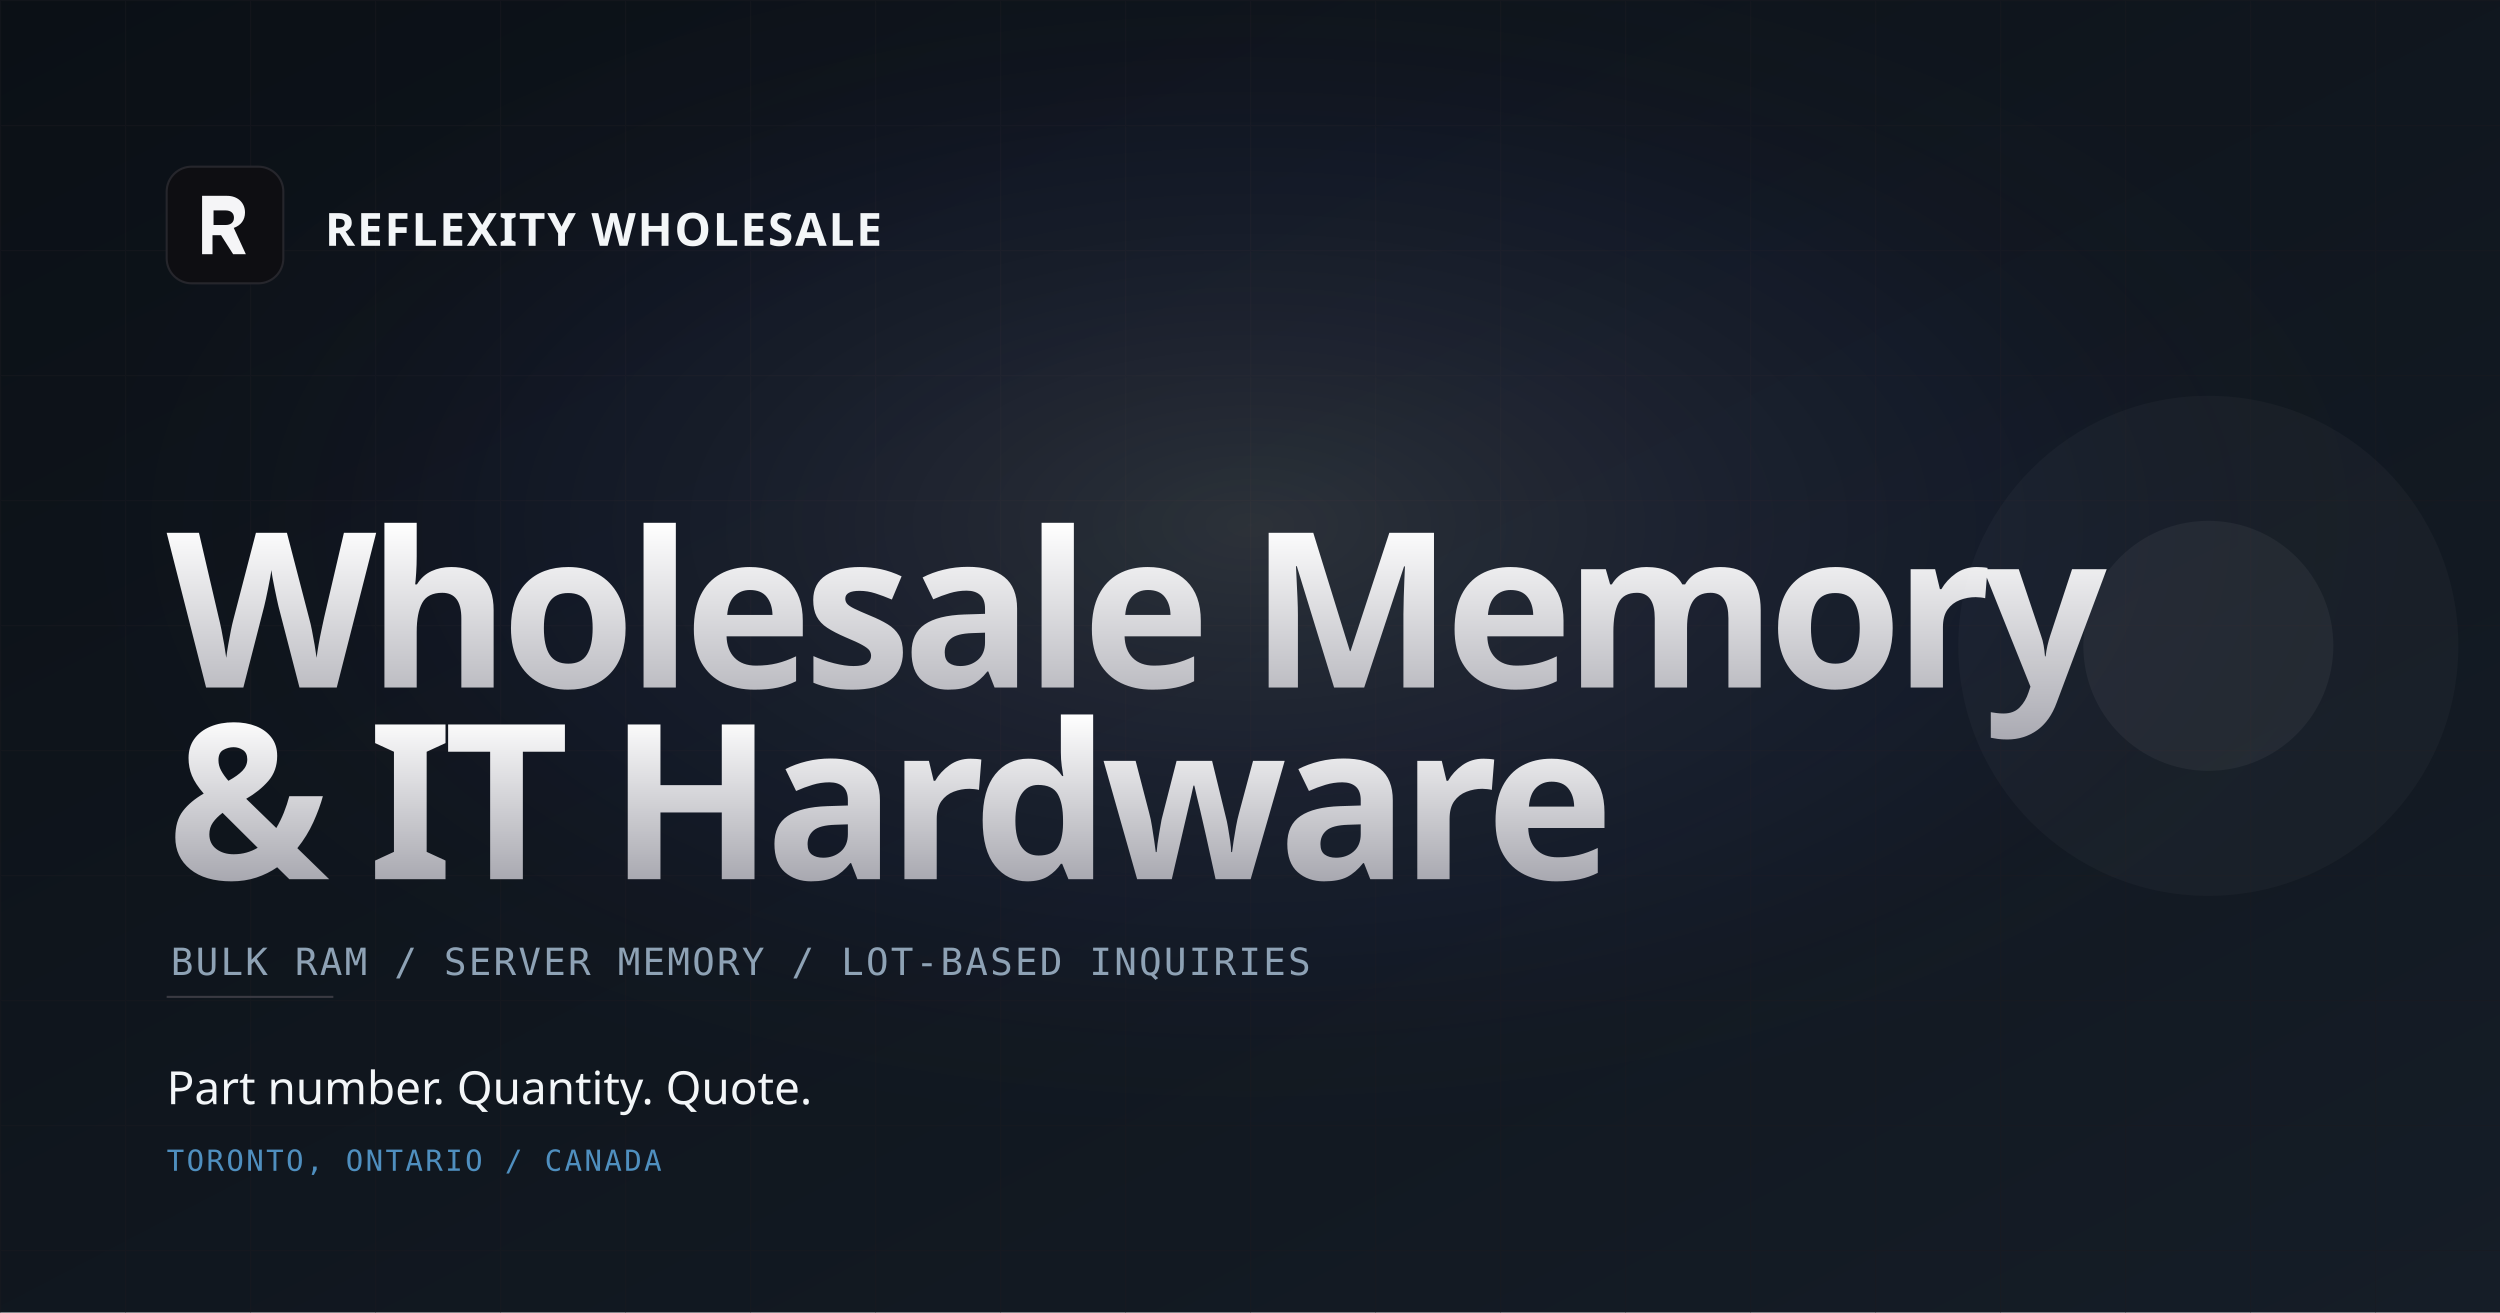
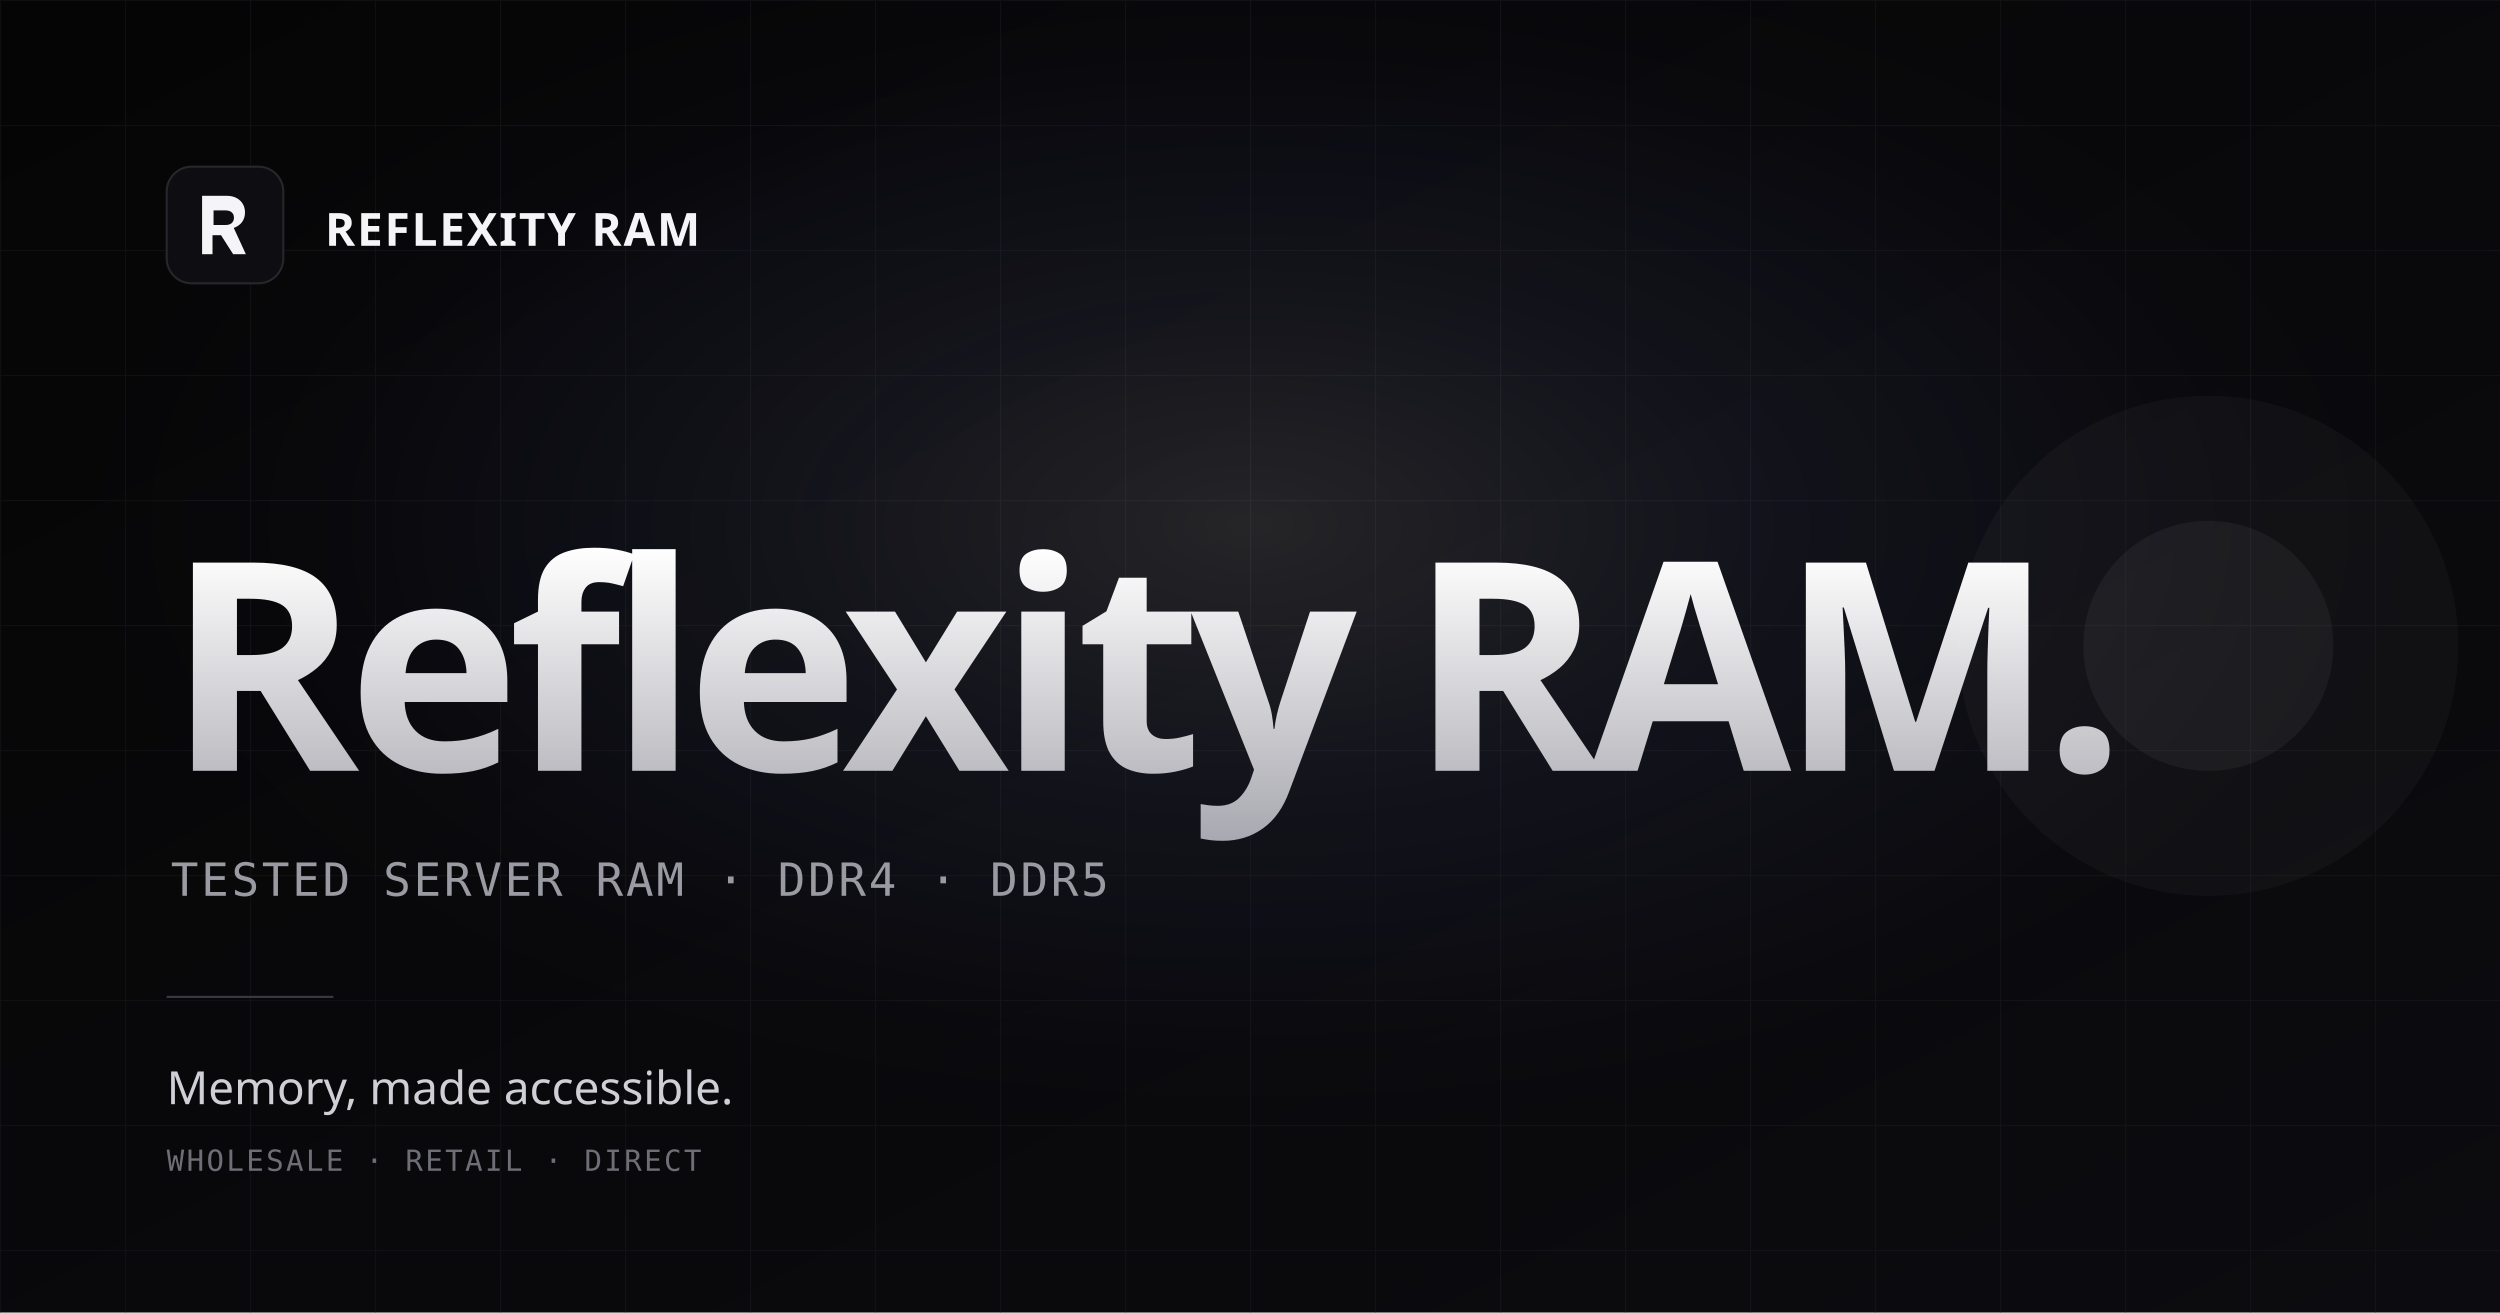
<svg xmlns="http://www.w3.org/2000/svg" viewBox="0 0 1200 630" width="1200" height="630">
  <defs>
    <linearGradient id="bg" x1="0" y1="0" x2="1" y2="1">
-       <stop offset="0%" stop-color="#0B1016" />
-       <stop offset="100%" stop-color="#151D27" />
+       <stop offset="0%" stop-color="#050505" />
+       <stop offset="100%" stop-color="#0c0c10" />
    </linearGradient>
    <radialGradient id="glow" cx="50%" cy="40%" r="50%">
      <stop offset="0%" stop-color="#ffffff" stop-opacity="0.12" />
      <stop offset="60%" stop-color="#7a7aff" stop-opacity="0.04" />
      <stop offset="100%" stop-color="#000" stop-opacity="0" />
    </radialGradient>
    <linearGradient id="title" x1="0" y1="0" x2="0" y2="1">
      <stop offset="0%" stop-color="#ffffff" />
      <stop offset="100%" stop-color="#a8a8b0" />
    </linearGradient>
    <pattern id="grid" width="60" height="60" patternUnits="userSpaceOnUse">
      <path d="M 60 0 L 0 0 0 60" fill="none" stroke="#1a1a1f" stroke-width="1" />
    </pattern>
  </defs>
  <rect width="1200" height="630" fill="url(#bg)" />
  <rect width="1200" height="630" fill="url(#grid)" opacity="0.5" />
  <rect width="1200" height="630" fill="url(#glow)" />
  <g transform="translate(80, 80)">
    <rect width="56" height="56" rx="12" fill="#0e0e12" stroke="#26262c" stroke-width="1" />
    <path d="M17 42V14h12c5 0 8.6 3.2 8.6 8 0 3.6-2 6.2-5.4 7.4L38 42h-6.1l-5.8-9.1h-4.1V42H17zm5.5-14h5.8c2.5 0 4-1.3 4-3.5s-1.5-3.5-4-3.5h-5.8V28z" fill="#f5f5f7" />
  </g>
-   <text x="156" y="118" font-family="Bricolage Grotesque, sans-serif" font-size="22" font-weight="600" fill="#f3f6f8" letter-spacing="0.04em">REFLEXITY WHOLESALE</text>
-   <text x="80" y="330" font-family="Bricolage Grotesque, sans-serif" font-size="104" font-weight="800" fill="url(#title)" letter-spacing="-0.04em">Wholesale Memory</text>
-   <text x="80" y="422" font-family="Bricolage Grotesque, sans-serif" font-size="104" font-weight="800" fill="url(#title)" letter-spacing="-0.04em">&amp; IT Hardware</text>
-   <text x="82" y="468" font-family="IBM Plex Mono, monospace" font-size="18" fill="#8EA2B5" letter-spacing="0.06em">BULK RAM  /  SERVER MEMORY  /  LOT-BASED INQUIRIES</text>
+   <text x="156" y="118" font-family="Figtree, sans-serif" font-size="22" font-weight="600" fill="#f5f5f7" letter-spacing="0.04em">REFLEXITY RAM</text>
+   <text x="80" y="370" font-family="Figtree, sans-serif" font-size="140" font-weight="800" fill="url(#title)" letter-spacing="-0.04em">Reflexity RAM.</text>
+   <text x="82" y="430" font-family="JetBrains Mono, monospace" font-size="22" fill="#9a9aa3" letter-spacing="0.06em">TESTED SERVER RAM  ·  DDR4  ·  DDR5</text>
  <rect x="80" y="478" width="80" height="1" fill="#3a3a42" />
-   <text x="80" y="530" font-family="Bricolage Grotesque, sans-serif" font-size="22" fill="#f3f6f8">Part number. Quantity. Quote.</text>
-   <text x="80" y="562" font-family="IBM Plex Mono, monospace" font-size="14" fill="#4F8FBF" letter-spacing="0.08em">TORONTO, ONTARIO  /  CANADA</text>
+   <text x="80" y="530" font-family="Figtree, sans-serif" font-size="22" fill="#cfcfd6">Memory, made accessible.</text>
+   <text x="80" y="562" font-family="JetBrains Mono, monospace" font-size="14" fill="#6e6e76" letter-spacing="0.08em">WHOLESALE  ·  RETAIL  ·  DIRECT</text>
  <circle cx="1060" cy="310" r="120" fill="#ffffff" opacity="0.03" />
  <circle cx="1060" cy="310" r="60" fill="#ffffff" opacity="0.05" />
</svg>
